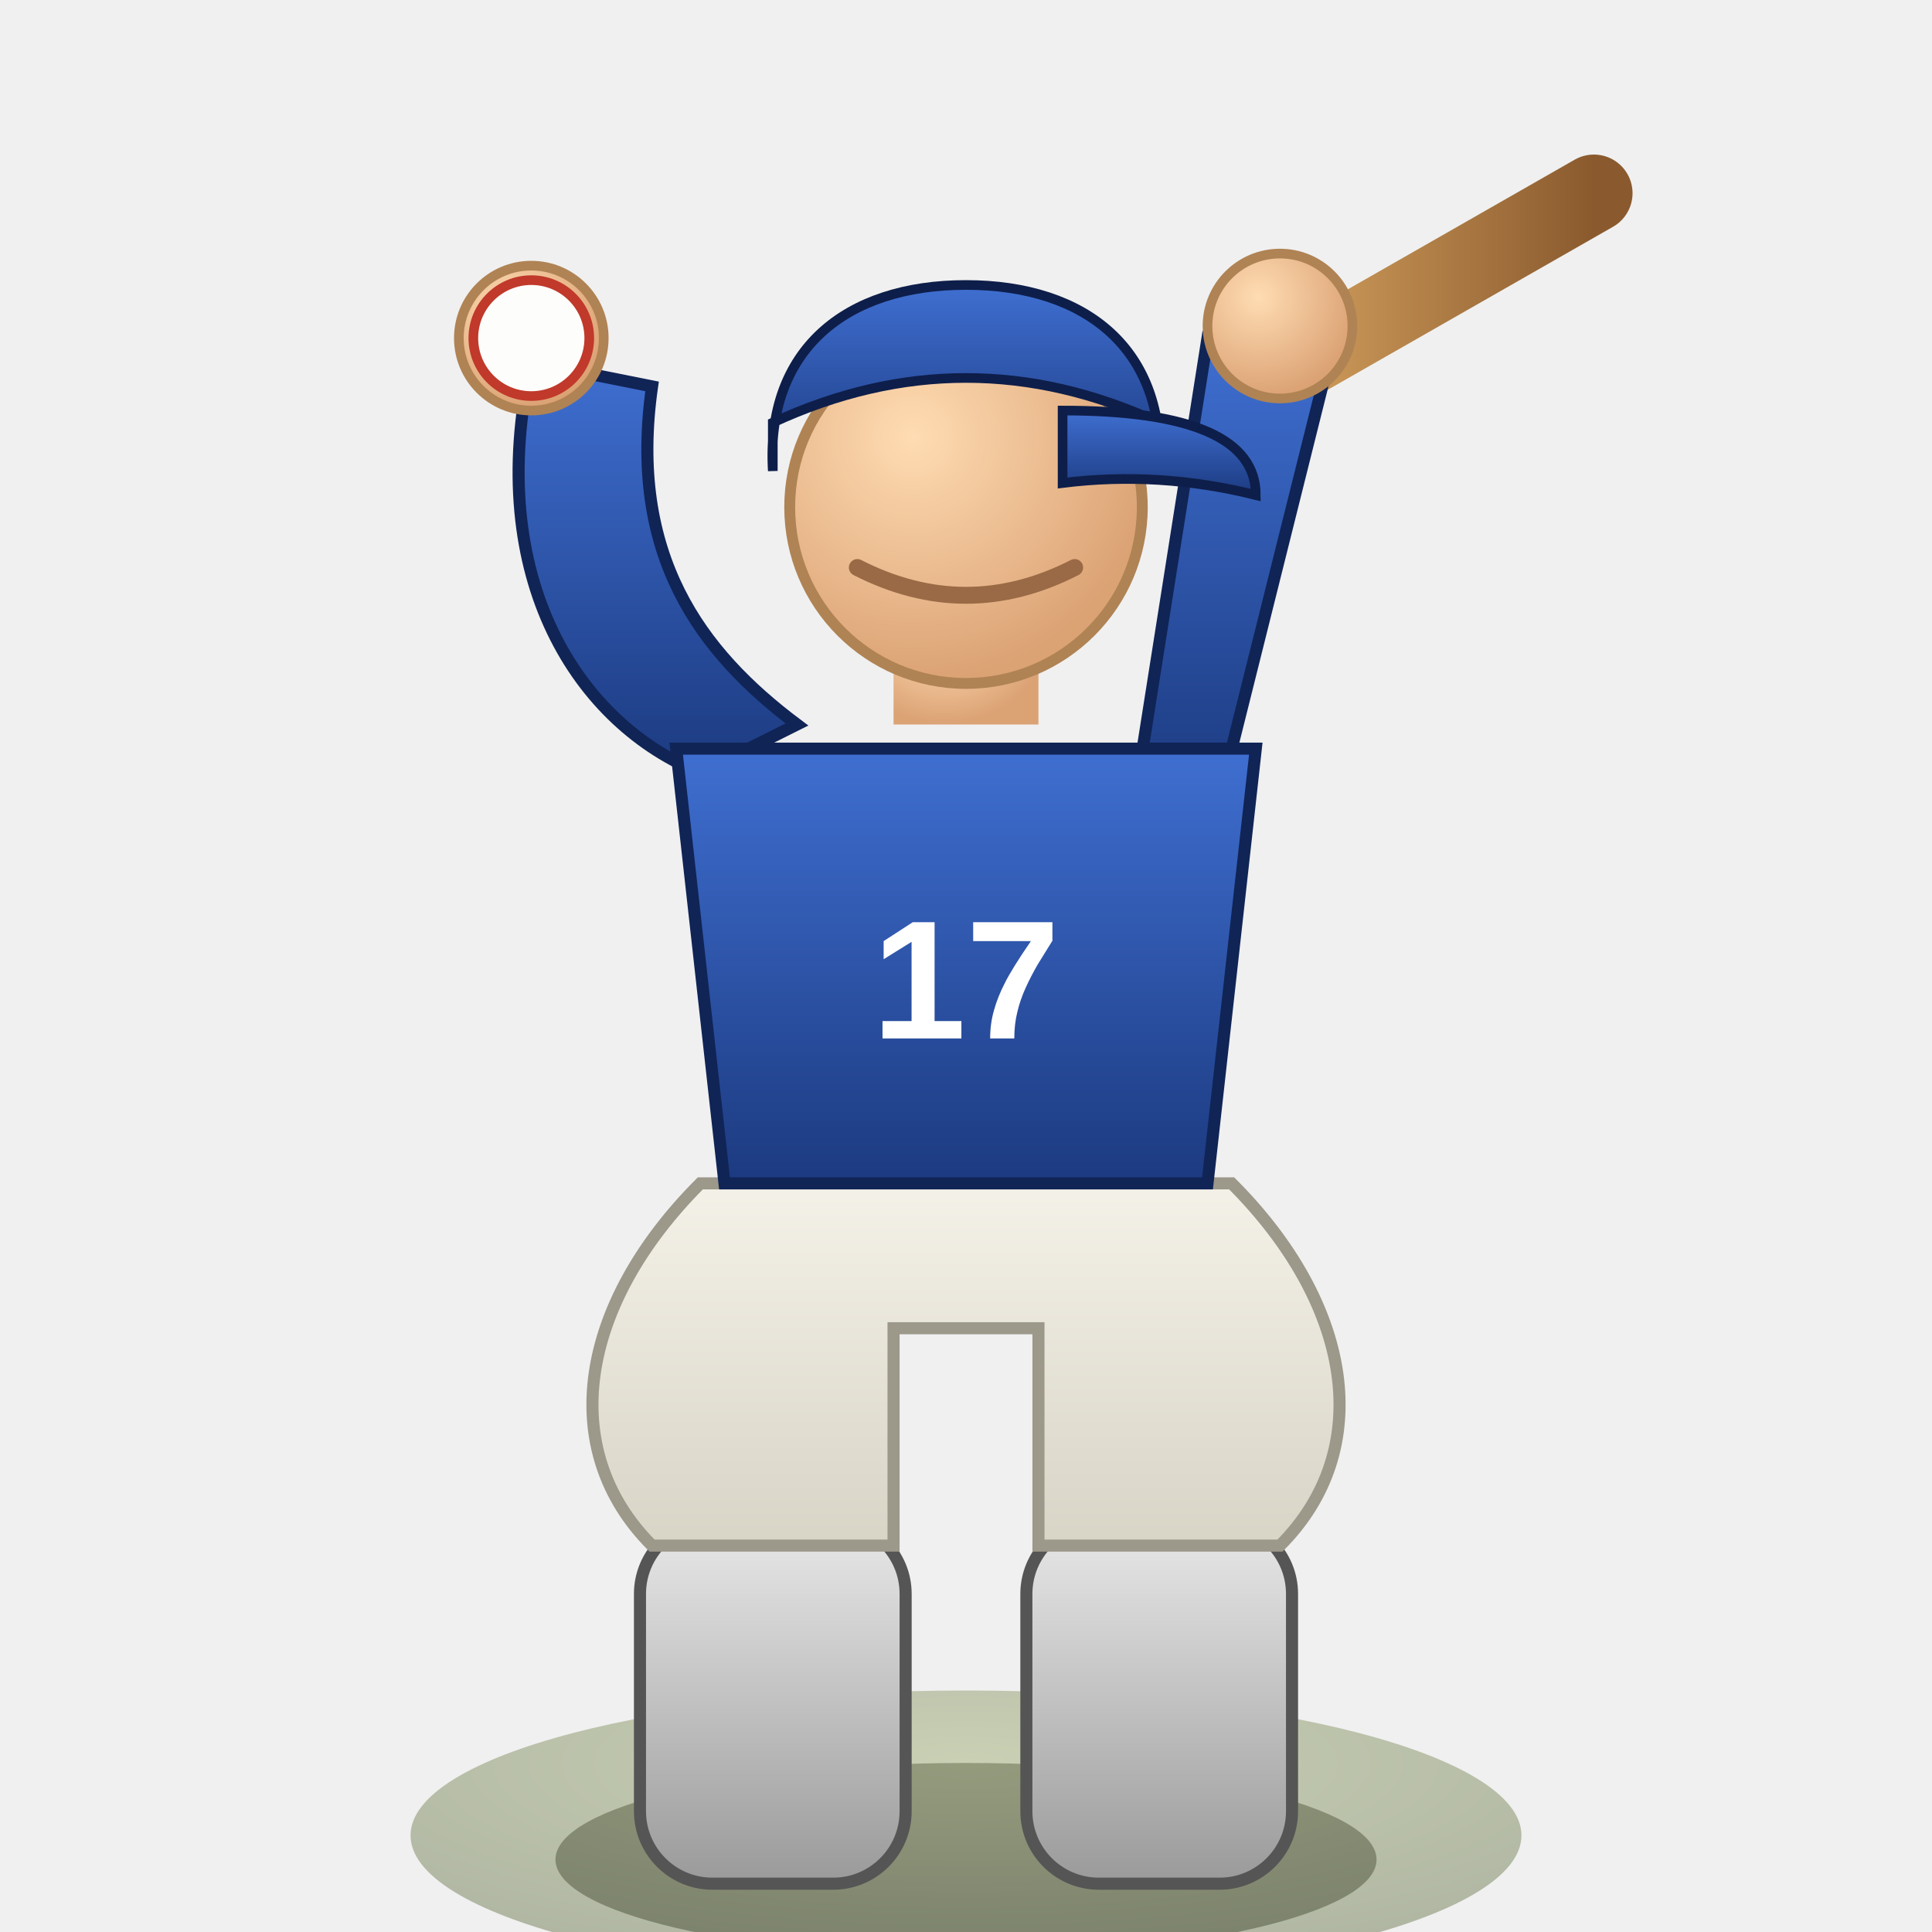
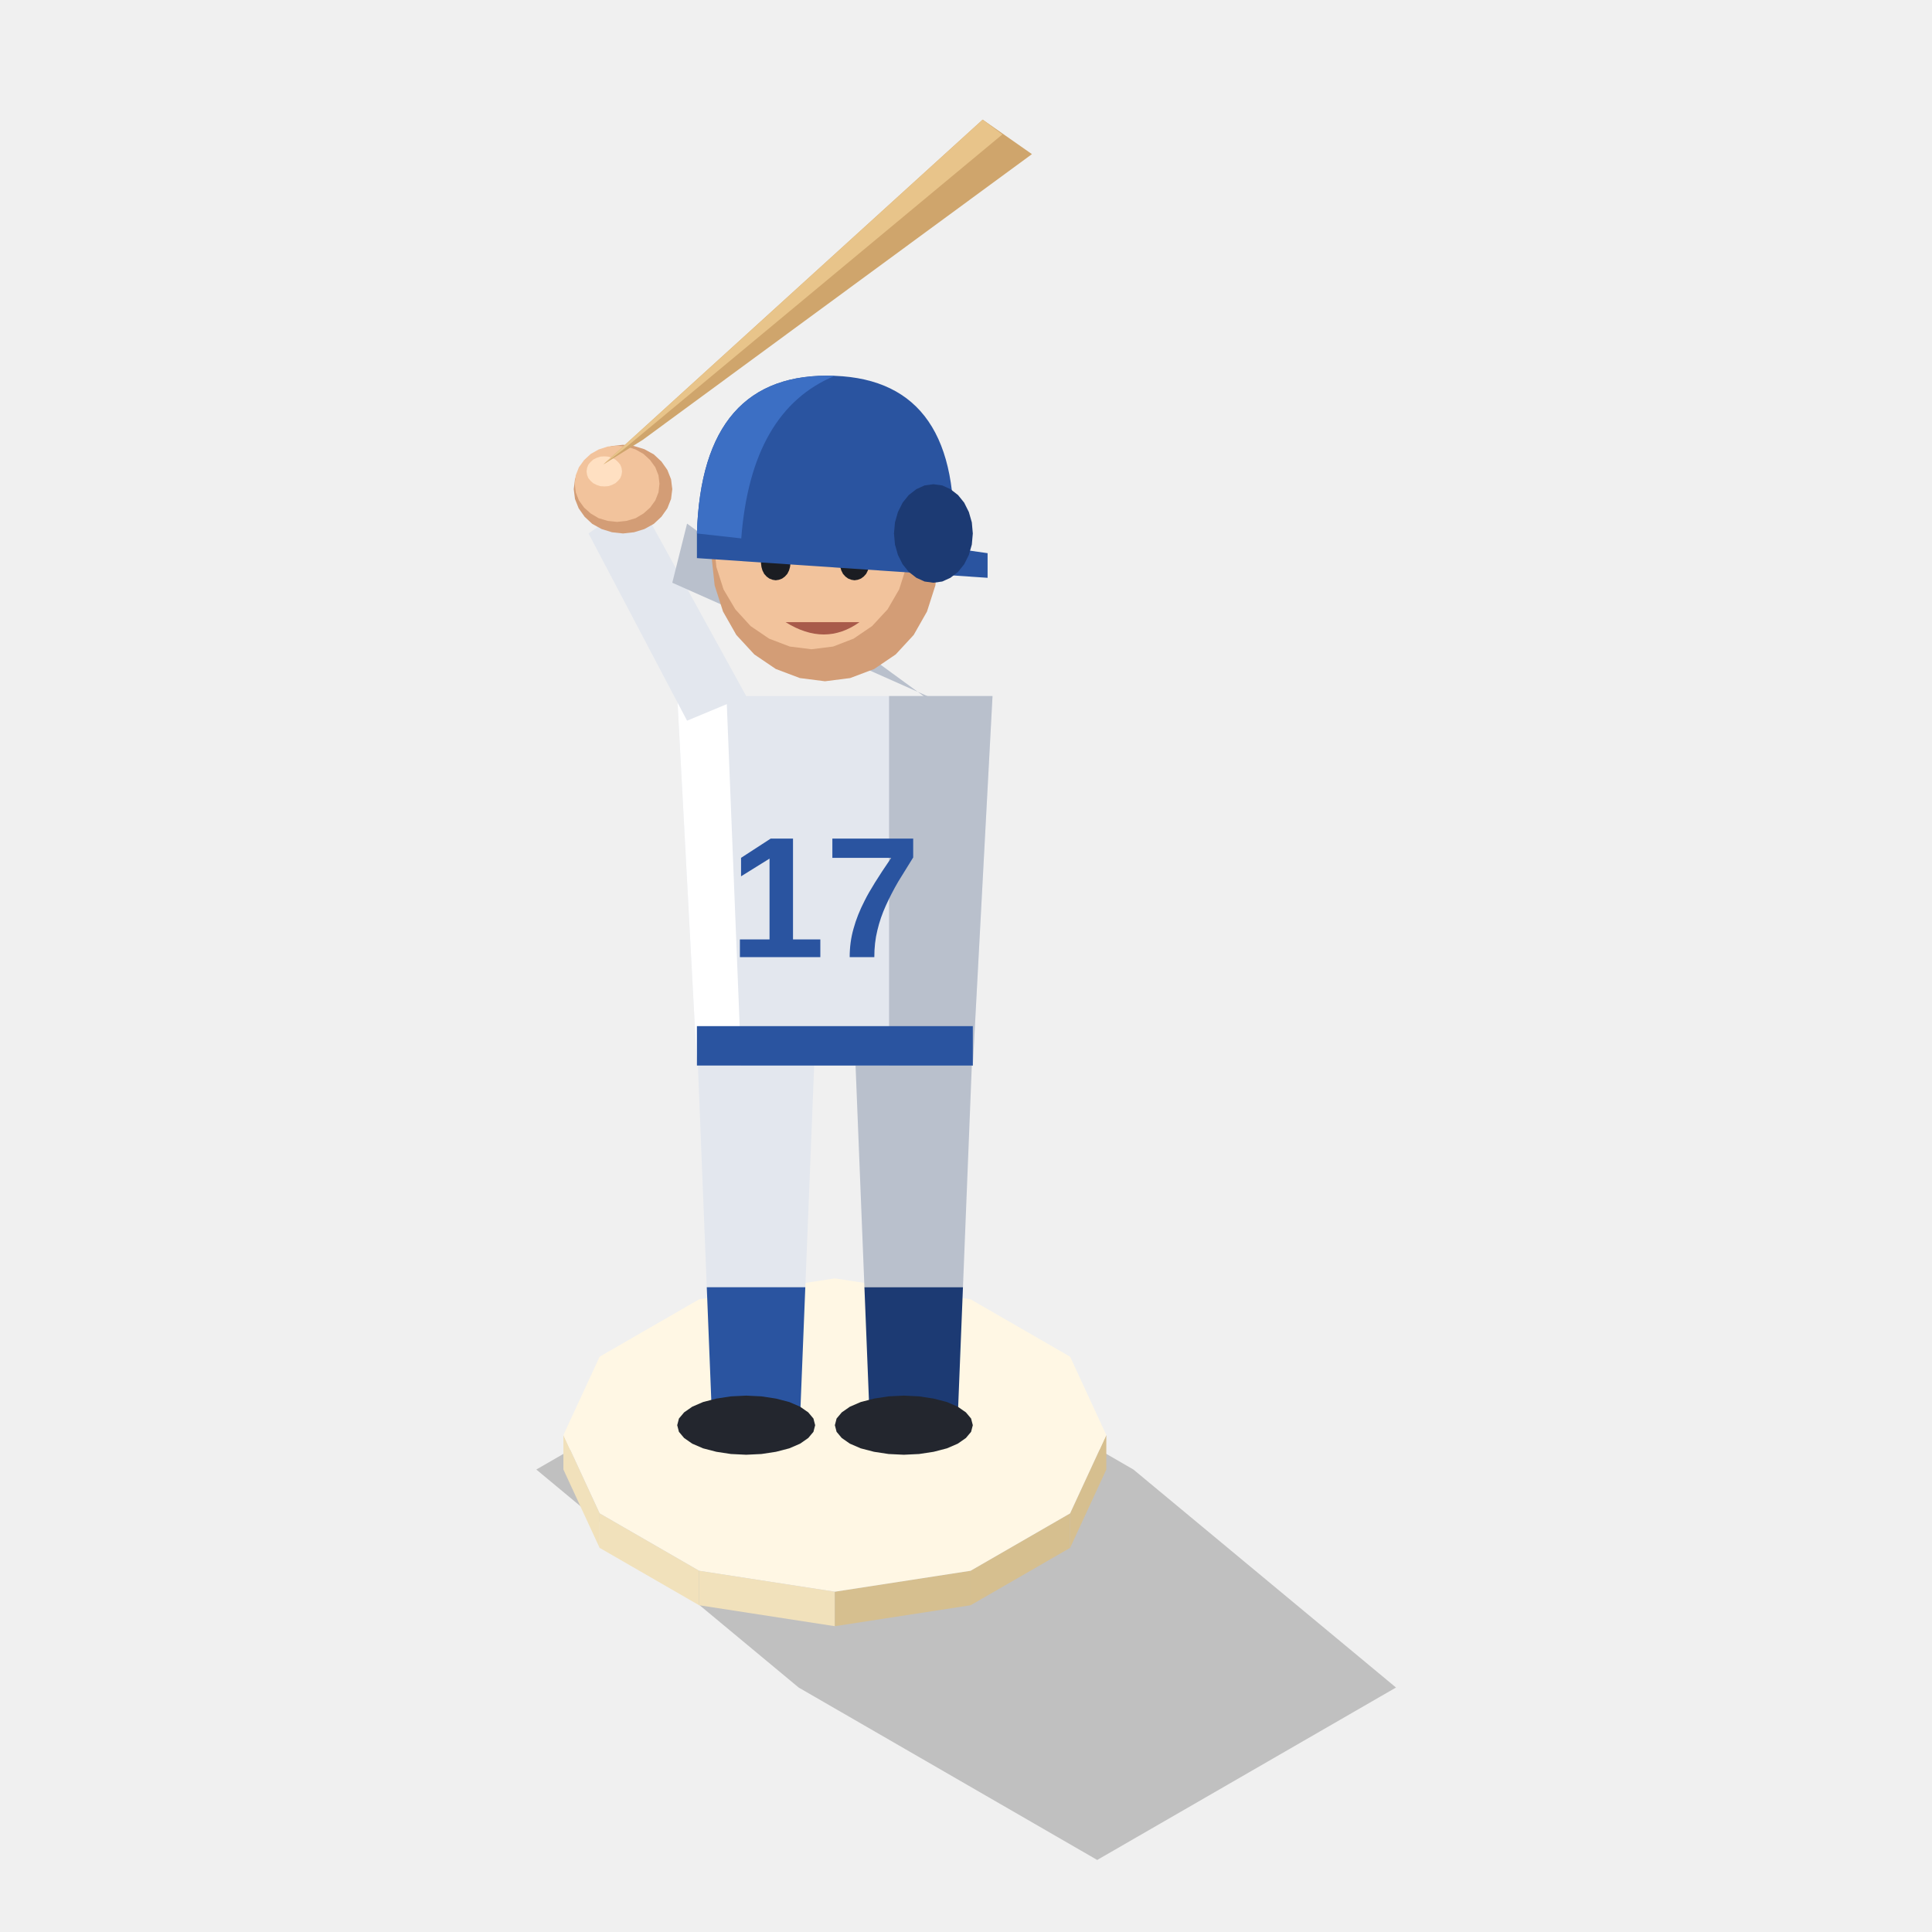
<svg xmlns="http://www.w3.org/2000/svg" viewBox="0 0 80 80">
-   <defs>
-     <linearGradient id="shJersey" x1="0" y1="0" x2="0" y2="1">
-       <stop offset="0%" stop-color="#3f6fd1" />
-       <stop offset="100%" stop-color="#1c3a80" />
-     </linearGradient>
-     <linearGradient id="shPants" x1="0" y1="0" x2="0" y2="1">
-       <stop offset="0%" stop-color="#f4f1e8" />
-       <stop offset="100%" stop-color="#d8d4c6" />
-     </linearGradient>
-     <linearGradient id="shCap" x1="0" y1="0" x2="0" y2="1">
-       <stop offset="0%" stop-color="#3f6fd1" />
-       <stop offset="100%" stop-color="#1c3a80" />
-     </linearGradient>
-     <linearGradient id="shShoe" x1="0" y1="0" x2="0" y2="1">
-       <stop offset="0%" stop-color="#e8e8e8" />
-       <stop offset="100%" stop-color="#9a9a9a" />
-     </linearGradient>
-     <radialGradient id="shSkin" cx="35%" cy="30%" r="70%">
-       <stop offset="0%" stop-color="#ffdcb3" />
-       <stop offset="100%" stop-color="#dba274" />
-     </radialGradient>
-     <linearGradient id="shBat" x1="0" y1="0" x2="1" y2="0">
-       <stop offset="0%" stop-color="#d9a661" />
-       <stop offset="100%" stop-color="#8a5a2e" />
-     </linearGradient>
-     <radialGradient id="shGround" cx="50%" cy="25%" r="75%">
-       <stop offset="0%" stop-color="#8fa05a" />
-       <stop offset="100%" stop-color="#4a5a2a" />
-     </radialGradient>
-   </defs>
-   <ellipse cx="40" cy="77" rx="17" ry="4" fill="#15150d" opacity="0.4" />
-   <ellipse cx="40" cy="76" rx="23" ry="6" fill="url(#shGround)" opacity="0.4" />
-   <g>
-     <animateTransform attributeName="transform" type="rotate" values="-1.5 40 75;1.5 40 75;-1.5 40 75" dur="4s" repeatCount="indefinite" />
-     <rect x="26.5" y="63" width="11" height="15" rx="3" fill="url(#shShoe)" stroke="#555" stroke-width="0.5" />
-     <rect x="42.5" y="63" width="11" height="15" rx="3" fill="url(#shShoe)" stroke="#555" stroke-width="0.5" />
-     <path d="M29,49 C24,54 23,60 27,64 L37,64 L37,55 L43,55 L43,64 L53,64 C57,60 56,54 51,49 Z" fill="url(#shPants)" stroke="#9c988a" stroke-width="0.5" />
-     <path d="M52,16 L66,8" stroke="url(#shBat)" stroke-width="3.2" stroke-linecap="round" />
-     <path d="M29,32 C24,30 20,24 22,15 L27,16 C26,23 29,27 33,30 Z" fill="url(#shJersey)" stroke="#102456" stroke-width="0.5" />
-     <circle cx="22" cy="14" r="3" fill="url(#shSkin)" stroke="#b08354" stroke-width="0.4" />
-     <circle cx="22" cy="14" r="2.4" fill="#fdfdfb" stroke="#c0392b" stroke-width="0.4" />
-     <path d="M51,31 L55,15 L50,14 L47,33 Z" fill="url(#shJersey)" stroke="#102456" stroke-width="0.5" />
-     <circle cx="53" cy="13.5" r="3" fill="url(#shSkin)" stroke="#b08354" stroke-width="0.4" />
-     <path d="M28,31 L52,31 L50,49 L30,49 Z" fill="url(#shJersey)" stroke="#102456" stroke-width="0.5" />
-     <text x="40" y="43" font-size="7" font-weight="700" fill="#fff" text-anchor="middle" font-family="Arial, sans-serif">17</text>
-     <rect x="37" y="25" width="6" height="5" fill="url(#shSkin)" />
-     <circle cx="40" cy="21" r="7.3" fill="url(#shSkin)" stroke="#b08354" stroke-width="0.45" />
-     <path d="M32,19.5 C31.7,14.5 35,11.8 40,11.8 C45,11.8 48.3,14.5 48,19.5 L48,17.5 Q40,13.8 32,17.5 Z" fill="url(#shCap)" stroke="#0e1e4a" stroke-width="0.4" />
-     <path d="M44,17 Q52,17 52,20.5 Q48,19.5 44,20 Z" fill="url(#shCap)" stroke="#0e1e4a" stroke-width="0.4" />
-     <path d="M35.5,23.5 Q40,25.8 44.5,23.5" fill="none" stroke="#9a6a46" stroke-width="0.7" stroke-linecap="round" />
+   <g transform="translate(34.57 60.85) scale(1.02)">
+     <path d="M-12.12 0L0 -7L12.12 0L22.78 8.85L10.65 15.85L-1.47 8.85Z" fill="#000000" opacity="0.2" />
+     <path d="M11.02 -0L9.55 3.18L9.55 1.78L11.02 -1.4Z" fill="#d6bf8f" />
+     <path d="M-9.55 3.18L-11.02 0L-11.02 -1.4L-9.55 1.78Z" fill="#f1e1bb" />
+     <path d="M9.55 3.18L5.51 5.51L5.51 4.11L9.55 1.78Z" fill="#d6bf8f" />
+     <path d="M-5.51 5.51L-9.55 3.18L-9.55 1.78L-5.51 4.11Z" fill="#f1e1bb" />
+     <path d="M0 6.36L-5.51 5.51L-5.51 4.11L0 4.96Z" fill="#f1e1bb" />
+     <path d="M5.51 5.51L0 6.36L0 4.96L5.51 4.11Z" fill="#d6bf8f" />
+     <path d="M5.51 4.11L0 4.96L-5.51 4.11L-9.55 1.78L-11.02 -1.4L-9.55 -4.58L-5.51 -6.91L-0 -7.76L5.51 -6.91L9.55 -4.58L11.02 -1.4L9.55 1.78Z" fill="#fff7e4" />
+     <path d="M-5.6 -17.4L-0.8 -17.4L-1.2 -7.4L-5.2 -7.4Z" fill="#e3e7ee" />
+     <path d="M-5.2 -7.4L-1.2 -7.4L-1.4 -2.4L-5 -2.4Z" fill="#2a54a0" />
+     <path d="M-0.8 -1.8L-0.87 -1.53L-1.08 -1.28L-1.41 -1.05L-1.85 -0.86L-2.39 -0.72L-2.98 -0.63L-3.6 -0.6L-4.22 -0.63L-4.81 -0.72L-5.35 -0.86L-5.79 -1.05L-6.12 -1.28L-6.33 -1.53L-6.4 -1.8L-6.33 -2.07L-6.12 -2.32L-5.79 -2.55L-5.35 -2.74L-4.81 -2.88L-4.22 -2.97L-3.6 -3L-2.98 -2.97L-2.39 -2.88L-1.85 -2.74L-1.41 -2.55L-1.08 -2.32L-0.87 -2.07Z" fill="#23262e" />
+     <path d="M0.8 -17.4L5.6 -17.4L5.2 -7.4L1.2 -7.4Z" fill="#b9c0cc" />
+     <path d="M1.2 -7.4L5.2 -7.4L5 -2.4L1.4 -2.4Z" fill="#1c3a73" />
+     <path d="M5.6 -1.8L5.53 -1.53L5.32 -1.28L4.99 -1.05L4.55 -0.86L4.01 -0.72L3.42 -0.63L2.8 -0.6L2.18 -0.63L1.59 -0.72L1.05 -0.86L0.61 -1.05L0.28 -1.28L0.07 -1.53L0 -1.8L0.07 -2.07L0.28 -2.32L0.61 -2.55L1.05 -2.74L1.59 -2.88L2.18 -2.97L2.8 -3L3.42 -2.97L4.01 -2.88L4.55 -2.74L4.99 -2.55L5.32 -2.32L5.53 -2.07Z" fill="#23262e" />
+     <path d="M-6.4 -31.4L6.4 -31.4L5.6 -16.4L-5.6 -16.4Z" fill="#e3e7ee" />
+     <path d="M2.2 -31.4L6.4 -31.4L5.6 -16.4L2.2 -16.4Z" fill="#b9c0cc" />
+     <path d="M-6.4 -31.4L-4.4 -31.4L-3.8 -16.4L-5.6 -16.4Z" fill="#ffffff" />
+     <path d="M-5.6 -18L5.6 -18L5.6 -16.4L-5.6 -16.4Z" fill="#2a54a0" />
+     <text x="-0.40" y="-20.80" text-anchor="middle" font-family="Arial Black,Arial,sans-serif" font-weight="900" font-size="7" fill="#2a54a0">17</text>
+     <path d="M-6 -30.4L-3.6 -31.4L-8 -39.4L-10 -38Z" fill="#e3e7ee" />
+     <path d="M6 -30.4L3.6 -31.4L-6 -38.4L-6.6 -36Z" fill="#b9c0cc" />
+     <path d="M-6.6 -39.8L-6.65 -39.4L-6.8 -39.02L-7.04 -38.68L-7.35 -38.39L-7.73 -38.18L-8.15 -38.05L-8.6 -38L-9.05 -38.05L-9.47 -38.18L-9.85 -38.39L-10.16 -38.68L-10.4 -39.02L-10.55 -39.4L-10.6 -39.8L-10.55 -40.2L-10.4 -40.58L-10.16 -40.92L-9.85 -41.21L-9.47 -41.42L-9.05 -41.55L-8.6 -41.6L-8.15 -41.55L-7.73 -41.42L-7.35 -41.21L-7.04 -40.92L-6.8 -40.58L-6.65 -40.2Z" fill="#d39d76" />
+     <path d="M-7.12 -40.02L-7.16 -39.67L-7.29 -39.34L-7.5 -39.05L-7.77 -38.81L-8.09 -38.62L-8.46 -38.51L-8.84 -38.47L-9.22 -38.51L-9.59 -38.62L-9.91 -38.81L-10.18 -39.05L-10.39 -39.34L-10.52 -39.67L-10.56 -40.02L-10.52 -40.36L-10.39 -40.69L-10.18 -40.98L-9.91 -41.23L-9.59 -41.41L-9.22 -41.53L-8.84 -41.56L-8.46 -41.53L-8.09 -41.41L-7.77 -41.23L-7.5 -40.98L-7.29 -40.69L-7.16 -40.36Z" fill="#f2c39c" />
+     <path d="M-8.64 -40.52L-8.66 -40.38L-8.71 -40.25L-8.8 -40.14L-8.91 -40.04L-9.05 -39.97L-9.2 -39.92L-9.36 -39.91L-9.52 -39.92L-9.67 -39.97L-9.81 -40.04L-9.92 -40.14L-10.01 -40.25L-10.06 -40.38L-10.08 -40.52L-10.06 -40.66L-10.01 -40.79L-9.92 -40.9L-9.81 -41L-9.67 -41.07L-9.52 -41.12L-9.36 -41.13L-9.2 -41.12L-9.05 -41.07L-8.91 -41L-8.8 -40.9L-8.71 -40.79L-8.66 -40.66Z" fill="#ffe0c2" />
+     <path d="M-9.4 -40.8L-7.8 -41.8L8 -53.4L6 -54.8Z" fill="#cfa56c" />
+     <path d="M-9.4 -40.8L-8.6 -41.4L6.8 -54.2L6 -54.8Z" fill="#e8c48a" />
+     <path d="M4.2 -37L4.08 -35.89L3.74 -34.83L3.2 -33.88L2.47 -33.09L1.6 -32.5L0.62 -32.13L-0.4 -32L-1.42 -32.13L-2.4 -32.5L-3.27 -33.09L-4 -33.88L-4.54 -34.83L-4.88 -35.89L-5 -37L-4.88 -38.11L-4.54 -39.17L-4 -40.12L-3.27 -40.91L-2.4 -41.5L-1.42 -41.87L-0.4 -42L0.62 -41.87L1.6 -41.5L2.47 -40.91L3.2 -40.12L3.74 -39.17L4.08 -38.11Z" fill="#d39d76" />
+     <path d="M3 -37.6L2.9 -36.64L2.61 -35.73L2.14 -34.92L1.51 -34.24L0.76 -33.73L-0.07 -33.41L-0.95 -33.3L-1.83 -33.41L-2.67 -33.73L-3.42 -34.24L-4.04 -34.92L-4.52 -35.73L-4.81 -36.64L-4.91 -37.6L-4.81 -38.56L-4.52 -39.47L-4.04 -40.28L-3.42 -40.96L-2.67 -41.47L-1.83 -41.79L-0.95 -41.9L-0.07 -41.79L0.76 -41.47L1.51 -40.96L2.14 -40.28L2.61 -39.47L2.9 -38.56Z" fill="#f2c39c" />
+     <path d="M-0.49 -39L-0.53 -38.62L-0.66 -38.26L-0.85 -37.94L-1.12 -37.67L-1.43 -37.47L-1.78 -37.34L-2.15 -37.3L-2.52 -37.34L-2.87 -37.47L-3.18 -37.67L-3.44 -37.94L-3.64 -38.26L-3.76 -38.62L-3.8 -39L-3.76 -39.38L-3.64 -39.74L-3.44 -40.06L-3.18 -40.33L-2.87 -40.53L-2.52 -40.66L-2.15 -40.7L-1.78 -40.66L-1.43 -40.53L-1.12 -40.33L-0.85 -40.06L-0.66 -39.74L-0.53 -39.38Z" fill="#ffe0c2" />
+     <path d="M-1.8 -36.8L-1.82 -36.64L-1.86 -36.5L-1.93 -36.36L-2.03 -36.25L-2.14 -36.17L-2.27 -36.12L-2.4 -36.1L-2.53 -36.12L-2.66 -36.17L-2.77 -36.25L-2.87 -36.36L-2.94 -36.5L-2.98 -36.64L-3 -36.8L-2.98 -36.96L-2.94 -37.1L-2.87 -37.24L-2.77 -37.35L-2.66 -37.43L-2.53 -37.48L-2.4 -37.5L-2.27 -37.48L-2.14 -37.43L-2.03 -37.35L-1.93 -37.24L-1.86 -37.1L-1.82 -36.96Z" fill="#1b1d22" />
+     <path d="M1.4 -36.8L1.38 -36.64L1.34 -36.5L1.27 -36.36L1.17 -36.25L1.06 -36.17L0.93 -36.12L0.8 -36.1L0.67 -36.12L0.54 -36.17L0.43 -36.25L0.33 -36.36L0.26 -36.5L0.22 -36.64L0.2 -36.8L0.22 -36.96L0.26 -37.1L0.33 -37.24L0.43 -37.35L0.54 -37.43L0.67 -37.48L0.8 -37.5L0.93 -37.48L1.06 -37.43L1.17 -37.35L1.27 -37.24L1.34 -37.1L1.38 -36.96Z" fill="#1b1d22" />
+     <path d="M-2 -34.4Q-0.4 -33.4 1 -34.4" fill="#a85a4a" />
+     <path d="M-5.6 -38Q-5.4 -44.6 0 -44.4Q5.2 -44.2 4.8 -37.4L6.2 -37.2L6.2 -36.2L-5.6 -37Z" fill="#2a54a0" />
+     <path d="M-5.6 -38Q-5.4 -44.6 0 -44.4Q-3.4 -43 -3.8 -37.8Z" fill="#3c6fc4" />
+     <path d="M5.6 -38L5.56 -37.55L5.44 -37.13L5.25 -36.75L5 -36.44L4.69 -36.2L4.36 -36.05L4 -36L3.64 -36.05L3.31 -36.2L3 -36.44L2.75 -36.75L2.56 -37.13L2.44 -37.55L2.4 -38L2.44 -38.45L2.56 -38.87L2.75 -39.25L3 -39.56L3.31 -39.8L3.64 -39.95L4 -40L4.36 -39.95L4.69 -39.8L5 -39.56L5.25 -39.25L5.44 -38.87L5.56 -38.45Z" fill="#1c3a73" />
  </g>
</svg>
